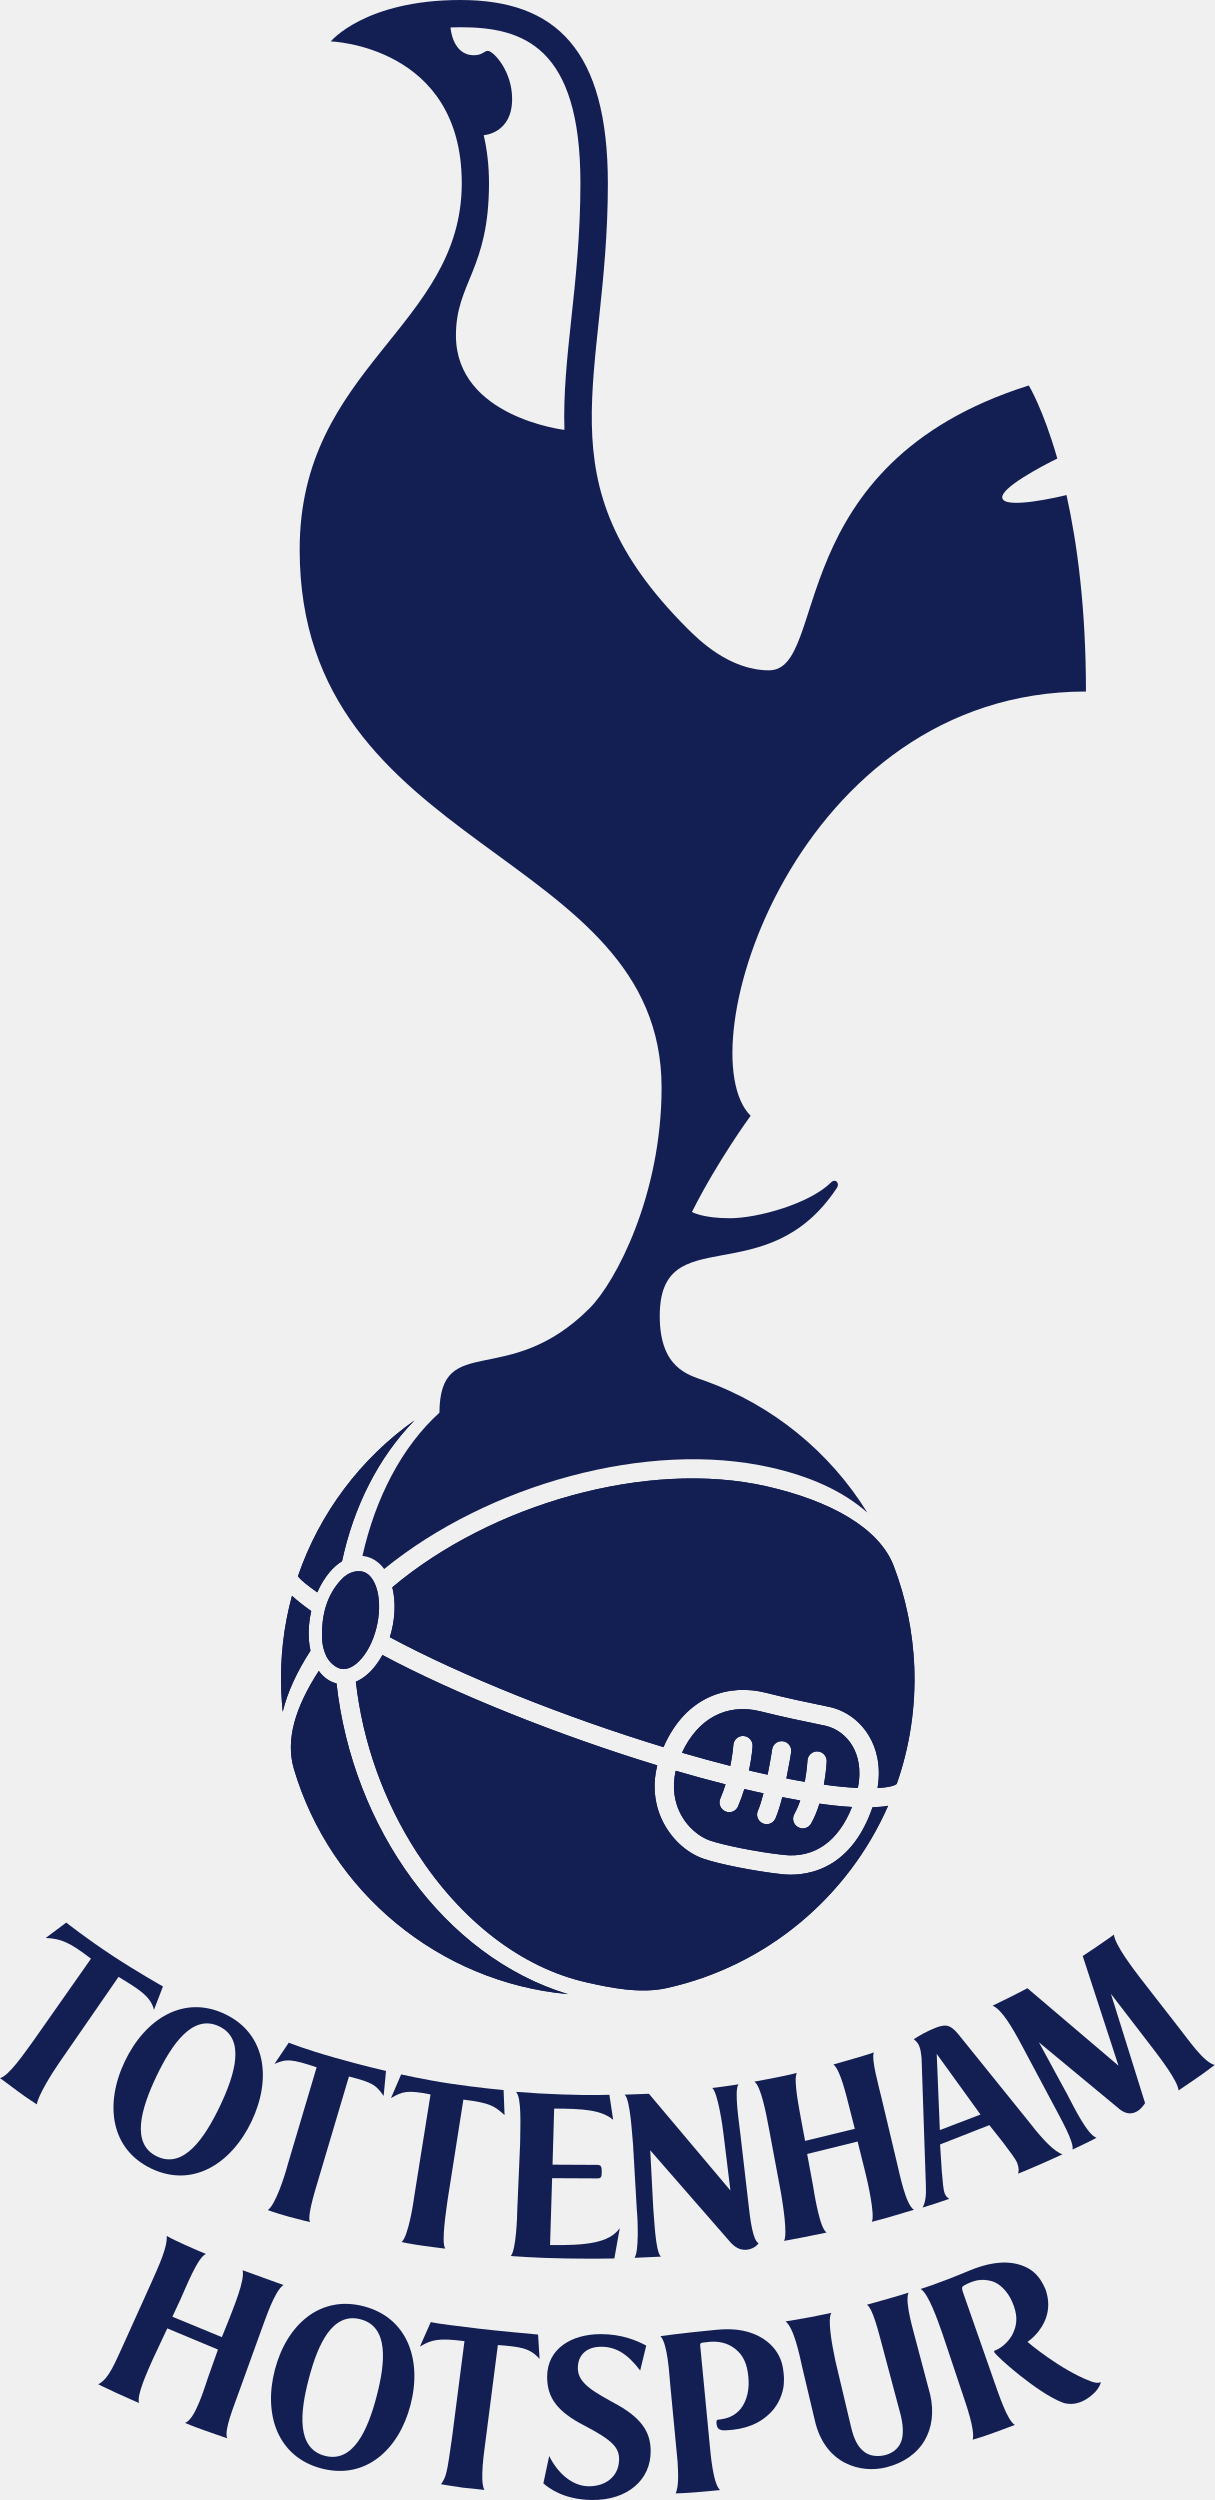
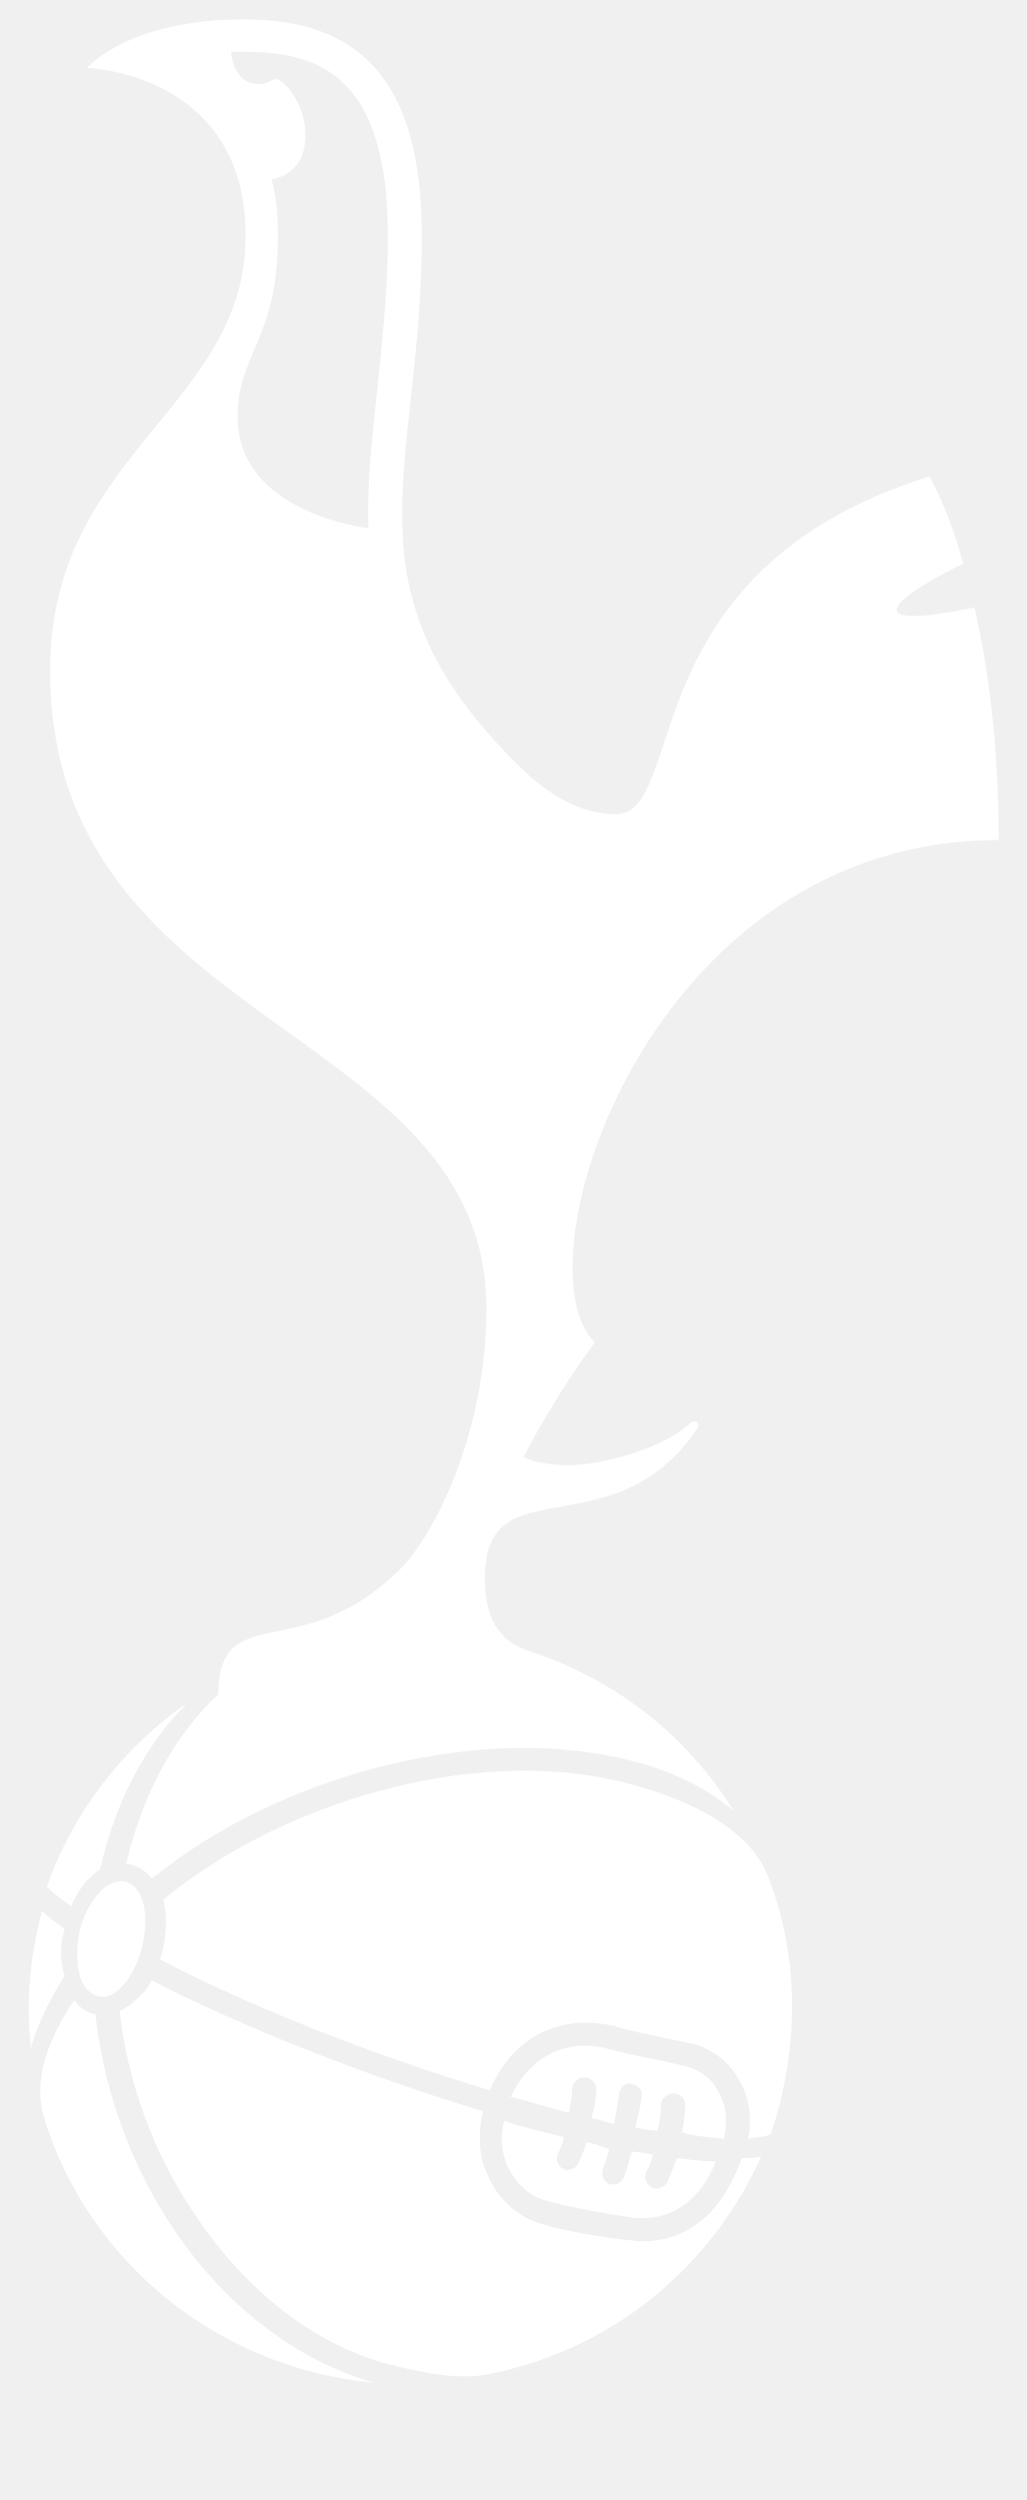
- <svg xmlns="http://www.w3.org/2000/svg" version="1.1" id="Totteham_Hotspur" x="0px" y="0px" viewBox="0 0 1124 2313.4" style="enable-background:new 0 0 1124 2313.4;" xml:space="preserve">
-   <style type="text/css">
- 	.st0{fill:#131F53;}
- </style>
+ <svg xmlns="http://www.w3.org/2000/svg" version="1.1" id="Layer_1" x="0px" y="0px" viewBox="0 0 63.5 154.7" style="enable-background:new 0 0 63.5 154.7;" xml:space="preserve">
  <g>
-     <g>
-       <g>
-         <g>
-           <path class="st0" d="M311.4,1557.8c-6.5-1.6-12-5.6-16.4-11.6c-21.8,33.7-31,63.8-23,90.8c33.6,113.4,133.7,197.2,253.5,208.3      C411,1810.6,326.3,1691.3,311.4,1557.8z M288,1490.8c-7.2-5.1-13.4-10-17.8-14.1c-7.7,28.2-11.2,58.1-9.9,88.8      c0.3,6.2,0.7,12.4,1.3,18.5c4.4-18.2,13.2-37.2,25.7-56.5C284.8,1516.1,285.2,1503.2,288,1490.8z M293.6,1473.5      c3-6.9,6.8-13.2,11.3-18.6c3.6-4.3,7.5-7.7,11.6-10.2c10.9-50.8,33.7-96.1,67-130.3c-49.7,35.3-87.8,85.7-107.8,144.2      C278.4,1462.3,285.4,1467.7,293.6,1473.5z M723.5,1734.3c-24.8-2.7-58-9.3-72.5-14.3c-16.2-5.6-30.5-19.1-38.5-36.2      c-3.3-7-6.2-16.4-6.7-27.8c-0.3-6.8,0.4-14.3,2.4-22.4c-90.9-27.7-187.3-66.3-254.3-102.1c-2.4,4.3-5.1,8.3-8.1,11.9      c-5,6-10.7,10.3-16.5,12.8c6.3,55.8,25.7,110.5,56.5,158.1c40.9,63.2,96.7,106.5,156.9,120.1c21.3,4.8,49.2,10.8,74.2,5.3      c92.6-20.5,168-84.5,204.9-168.7c-4.3,0.8-9.2,1.2-14.4,1.4C786.2,1734.1,741.8,1736.3,723.5,1734.3z M845.9,1541.6      c-1.3-32.5-7.9-63.6-18.9-92.4c-13.5-35.4-58.6-60.4-118-73.9c-109.9-24.8-254.2,16.2-346,93.5c3.5,14.1,2.5,30.9-2.3,46.2      c66.2,35.6,162.4,74.1,253.2,101.7c21.4-49.1,62.3-58.4,94.2-50.4c22.9,5.7,37.6,8.7,48.3,10.9l11.8,2.5      c15.2,3.5,28.5,13.6,36.5,27.7c5.7,9.9,10.9,25.6,7.3,47.2c11.2-0.6,16.6-2.5,17.8-4C841.7,1616.5,847.5,1579.8,845.9,1541.6z       M793.8,1654.5c3.7-18.1-0.3-30.7-4.7-38.4c-5.5-9.7-14.7-16.7-25-19.1l-11.3-2.4c-10.3-2.1-25.8-5.2-49.1-11      c-31.1-7.8-57.9,6.5-72.6,38.3c15.2,4.4,30.1,8.5,44.7,12.2c2.3-11.3,2.8-19.2,2.8-19.3c0.3-4.9,4.5-8.7,9.4-8.4      c4.9,0.3,8.7,4.5,8.4,9.4c0,0.6-0.6,9.7-3.3,22.5c2.9,0.7,5.8,1.4,8.6,2c2.9,0.7,5.8,1.3,8.6,1.9c2.6-12.5,4.2-23.2,4.2-23.4      c0.7-4.9,5.3-8.2,10.1-7.5c4.9,0.7,8.2,5.3,7.5,10.1c-0.1,0.9-1.8,11.5-4.4,24.3c6,1.2,11.6,2.2,17,3.1      c2-10.8,2.5-19.4,2.5-19.6c0.2-4.9,4.4-8.7,9.3-8.5c4.9,0.2,8.7,4.4,8.5,9.3c0,0.7-0.5,9.8-2.6,21.4      C774.9,1653.2,785.3,1654.1,793.8,1654.5z M628.7,1676.3c7,15,19.1,23.7,28.1,26.8c11.8,4.1,42.8,10.6,68.6,13.4      c28.3,3.1,50.4-12.6,63-44.4c-9.5-0.5-19.6-1.6-30.1-3.1c-2,6.4-4.5,12.8-7.7,18.4c-2.4,4.3-7.9,5.8-12.2,3.3      c-4.3-2.4-5.8-7.9-3.3-12.2c2.1-3.8,3.9-8,5.4-12.4c-5.5-1-11.1-2-16.6-3.1c-1.9,7.4-4,14.4-6.3,19.7c-2,4.5-7.2,6.6-11.7,4.6      c-4.5-2-6.6-7.2-4.6-11.7c1.8-4.2,3.6-9.9,5.2-16.1c-2.9-0.6-5.8-1.3-8.6-1.9c-3-0.7-6.1-1.4-9.1-2.1c-1.6,5.1-3.5,10.5-5.8,16      c-1.9,4.5-7.1,6.7-11.7,4.7c-4.5-1.9-6.7-7.1-4.8-11.7c1.9-4.5,3.5-9,4.9-13.3c-15-3.8-30.4-8-46.1-12.6      C621.5,1655.1,624.8,1667.9,628.7,1676.3z M335,1454.2c-4-0.7-11.8-0.7-19.6,7.9c-12.4,13.5-18.2,31.7-17.3,54.1v0      c0.2,5.7,1,8.9,2.7,13.6c2.9,8.2,9.8,13.5,14.9,14.5c6,1.1,12.8-2.4,19.2-10c13.9-16.5,19.9-46.7,13.1-66      C345.1,1460.2,340.5,1455.2,335,1454.2z" />
-         </g>
-       </g>
-       <g>
-         <g>
-           <path class="st0" d="M612.2,1006.5c0,99.2-42.3,179.8-66.7,204.2c-75.7,75.7-138.2,20.6-138.9,96.6      c-34.4,31.1-59.1,78.4-71.2,132.5c0.7,0.1,1.5,0.2,2.2,0.3c7.1,1.3,13.2,5.4,17.9,11.8c96.2-78.4,244.3-119.6,357.5-94      c36,8.1,66.5,21.4,89.6,41.8c-34.7-56.2-87.9-99.6-150.7-122.1c-14.9-5.3-41.4-11.5-41.4-59.8c0-90.3,98.8-20.1,163.8-118.4      c3.2-4.8-1.4-9.1-5.2-5.3c-19.7,19.7-68,33.2-93.6,33.2c-25.6,0-35.2-5.8-35.2-5.8c24.2-48.1,54.3-89,54.3-89      c-60.4-60.4,41.3-392.6,310.3-392.6c0-77.1-8.1-137.2-18-181.8c-6.4,1.6-57.1,13.5-59.4,2.8c-2-9.4,37.3-29.9,50.9-36.6      c-13.2-46.1-26.4-67.6-26.4-67.6c-230.6,72.7-184.3,263.6-240.4,263.6c-36.6,0-65.3-28.5-75.5-38.7      c-137.7-137.7-73.6-228.9-73.6-411.9C562.4,46.2,514.5,0,426.1,0c-88.4,0-120,38.3-120,38.3s121.2,3.9,121.2,131.2      c0,133.2-150,170-150,339C277.2,789.8,612.2,784.5,612.2,1006.5z M452.5,169.5c0-16.3-1.8-31.1-4.9-44.4c0,0,26.3-1.4,26.3-33.5      c0-26.4-17.6-44.5-22.4-44.5c-3.8,0-4.8,4-13,4c-20.1,0-21.6-25.7-21.6-25.7c3-0.1,6-0.2,9.2-0.2c57.7,0,111,17.5,111,144.2      c0,46.9-4.4,88.6-8.4,125.3c-3.9,36.3-7.5,70.1-6.4,103.1c0,0-100.4-11.8-100.4-87.4C421.9,261.5,452.5,249.6,452.5,169.5z       M311.4,1557.8c-6.5-1.6-12-5.6-16.4-11.6c-21.8,33.7-31,63.8-23,90.8c33.6,113.4,133.7,197.2,253.5,208.3      C411,1810.6,326.3,1691.3,311.4,1557.8z M288,1490.8c-7.2-5.1-13.4-10-17.8-14.1c-7.7,28.2-11.2,58.1-9.9,88.8      c0.3,6.2,0.7,12.4,1.3,18.5c4.4-18.2,13.2-37.2,25.7-56.5C284.8,1516.1,285.2,1503.2,288,1490.8z M293.6,1473.5      c3-6.9,6.8-13.2,11.3-18.6c3.6-4.3,7.5-7.7,11.6-10.2c10.9-50.8,33.7-96.1,67-130.3c-49.7,35.3-87.8,85.7-107.8,144.2      C278.4,1462.3,285.4,1467.7,293.6,1473.5z M723.5,1734.3c-24.8-2.7-58-9.3-72.5-14.3c-16.2-5.6-30.5-19.1-38.5-36.2      c-3.3-7-6.2-16.4-6.7-27.8c-0.3-6.8,0.4-14.3,2.4-22.4c-90.9-27.7-187.3-66.3-254.3-102.1c-2.4,4.3-5.1,8.3-8.1,11.9      c-5,6-10.7,10.3-16.5,12.8c6.3,55.8,25.7,110.5,56.5,158.1c40.9,63.2,96.7,106.5,156.9,120.1c21.3,4.8,49.2,10.8,74.2,5.3      c92.6-20.5,168-84.5,204.9-168.7c-4.3,0.8-9.2,1.2-14.4,1.4C786.2,1734.1,741.8,1736.3,723.5,1734.3z M827.1,1449.2      c-13.5-35.4-58.6-60.4-118-73.9c-109.9-24.8-254.2,16.2-346,93.5c3.5,14.1,2.5,30.9-2.3,46.2c66.2,35.6,162.4,74.1,253.2,101.7      c21.4-49.1,62.3-58.4,94.2-50.4c22.9,5.7,37.6,8.7,48.3,10.9l11.8,2.5c15.2,3.5,28.5,13.6,36.5,27.7c5.7,9.9,10.9,25.6,7.3,47.2      c11.2-0.6,16.6-2.5,17.8-4c11.9-34,17.7-70.7,16.2-108.8C844.6,1509.1,838,1478,827.1,1449.2z M628.7,1676.3      c7,15,19.1,23.7,28.1,26.8c11.8,4.1,42.8,10.6,68.6,13.4c28.3,3.1,50.4-12.6,63-44.4c-9.5-0.5-19.6-1.6-30.1-3.1      c-2,6.4-4.5,12.8-7.7,18.4c-2.4,4.3-7.9,5.8-12.2,3.3c-4.3-2.4-5.8-7.9-3.3-12.2c2.1-3.8,3.9-8,5.4-12.4c-5.5-1-11.1-2-16.6-3.1      c-1.9,7.4-4,14.4-6.3,19.7c-2,4.5-7.2,6.6-11.7,4.6c-4.5-2-6.6-7.2-4.6-11.7c1.8-4.2,3.6-9.9,5.2-16.1c-2.9-0.6-5.8-1.3-8.6-1.9      c-3-0.7-6.1-1.4-9.1-2.1c-1.6,5.1-3.5,10.5-5.8,16c-1.9,4.5-7.1,6.7-11.7,4.7c-4.5-1.9-6.7-7.1-4.8-11.7c1.9-4.5,3.5-9,4.9-13.3      c-15-3.8-30.4-8-46.1-12.6C621.5,1655.1,624.8,1667.9,628.7,1676.3z M793.8,1654.5c3.7-18.1-0.3-30.7-4.7-38.4      c-5.5-9.7-14.7-16.7-25-19.1l-11.3-2.4c-10.3-2.1-25.8-5.2-49.1-11c-31.1-7.8-57.9,6.5-72.6,38.3c15.2,4.4,30.1,8.5,44.7,12.2      c2.3-11.3,2.8-19.2,2.8-19.3c0.3-4.9,4.5-8.7,9.4-8.4c4.9,0.3,8.7,4.5,8.4,9.4c0,0.6-0.6,9.7-3.3,22.5c2.9,0.7,5.8,1.4,8.6,2      c2.9,0.7,5.8,1.3,8.6,1.9c2.6-12.5,4.2-23.2,4.2-23.4c0.7-4.9,5.3-8.2,10.1-7.5c4.9,0.7,8.2,5.3,7.5,10.1      c-0.1,0.9-1.8,11.5-4.4,24.3c6,1.2,11.6,2.2,17,3.1c2-10.8,2.5-19.4,2.5-19.6c0.2-4.9,4.4-8.7,9.3-8.5c4.9,0.2,8.7,4.4,8.5,9.3      c0,0.7-0.5,9.8-2.6,21.4C774.9,1653.2,785.3,1654.1,793.8,1654.5z M335,1454.2c-4-0.7-11.8-0.7-19.6,7.9      c-12.4,13.5-18.2,31.7-17.3,54.1v0c0.2,5.7,1,8.9,2.7,13.6c2.9,8.2,9.8,13.5,14.9,14.5c6,1.1,12.8-2.4,19.2-10      c13.9-16.5,19.9-46.7,13.1-66C345.1,1460.2,340.5,1455.2,335,1454.2z" />
-         </g>
-       </g>
-       <g>
-         <path class="st0" d="M104.5,1810c22.5,14.8,46.3,28.2,46.3,28.2l-8.3,21.6c-3.1-13.1-16.1-20.2-32.8-30.5l-54.8,79.3     c-6.7,9.6-19.7,30.5-20.8,38.7c0,0-9-5.7-17.2-11.8C8.2,1928.9,0,1923,0,1923c8.2-2,22.3-22.8,30.8-34.4l53.4-76.1     c-20-15.4-27.8-18.5-41.9-19.2l19-14.2C61.3,1779.1,79.5,1793.5,104.5,1810z" />
-         <path class="st0" d="M140,2006.7c-38.1-18.2-43.2-60.2-24.4-99.4c18.9-39.5,54.8-61.7,92.7-43.5c37.9,18.1,43.2,60,24.4,99.4     C213.9,2002.4,178.1,2024.9,140,2006.7z M202.8,1875.1c-24.4-11.6-43.5,15.9-58,46.1c-14.4,30.3-23.9,62.7,0.5,74.3     c24.4,11.6,43.6-16.1,58.1-46.3C217.8,1919,227.2,1886.7,202.8,1875.1z" />
-         <path class="st0" d="M310.5,1904.3c25.8,7.3,46.7,12.1,46.7,12.1l-2.2,23.1c-6.9-10-10.1-12.4-32.1-18l-26.6,89.6     c-2.2,8.2-12.8,39.2-9.4,45.1c0,0-7.4-1.6-19.4-4.9c-13.4-3.7-19.7-6.2-19.7-6.2c6.9-4.5,15.6-31.1,18.4-41.9l26.8-90.2     c-22.8-7.6-28.1-8.1-39-3.1l13.2-19.7C267.2,1890.2,282.1,1896.3,310.5,1904.3z" />
-         <path class="st0" d="M416.7,1928.1c25.4,3.8,49.3,6,49.3,6l0.9,23.1c-9.5-8.4-13-11.2-38.1-14.3l-14.5,92.1     c-1,8.4-6.4,40.4-2.2,45.8c0,0-8.8-1-20.9-2.7c-12.1-1.7-19.6-3.4-19.6-3.4c5.9-4.6,10.9-35,11.9-43.4l14.9-93.2     c-21.7-4.3-26.2-2.7-36.6,3.4l9.4-21.9C371.2,1919.5,391.5,1924.3,416.7,1928.1z" />
-         <path class="st0" d="M510.9,2015.6l-1.9,61.9c32.4,0.4,54.7-1.6,64.5-15.7l-5,28.1c0,0-18,0.4-44.3,0     c-28.9-0.4-51.6-2.3-51.6-2.3c4.8-4.8,6-34.9,6.1-43.4l2.6-60.7c0.1-16.2,1.6-42.3-3.8-47.8c23.5,1.6,20.5,1.6,42.1,2.4     c28.3,1.1,44.3,0.3,44.3,0.3l3.5,23.2c-11-9.2-27.6-10.3-54.6-10.4l-1.5,51.9l41.5,0.2c3.7,0,4,2.1,4,6.3c0,4.1-0.1,6.3-4,6.2     L510.9,2015.6z" />
-         <path class="st0" d="M692,2034.2c2.4,22.5,4.8,38.7,9.9,41.6c-1.3,2.3-5.3,5.4-10.8,6c-6.5,0.7-11.4-2.5-15.9-7.7l-73.5-84.3     l2.8,53.7c0.9,8.4,1.9,40.4,7.1,44.7l-24.5,1.1c4.3-5.3,3.1-35.7,2.2-44.2l-3.5-60.6c-0.9-8.4-2.5-41.9-7.8-46.2l22.5-0.8     l75.4,89.5l-6.3-51.5c-0.9-8.5-5.5-39.2-10.5-43.4c0,0,2.7-0.2,11.8-1.5c9.1-1.2,12.5-1.9,12.5-1.9c-4.3,5.3,0.7,36.7,1.6,45.2     L692,2034.2z" />
-         <path class="st0" d="M830.2,2002.3c2.6,10.5,7.8,37.4,15.5,42.6c0,0-11.6,3.3-18.7,5.5c-6.3,2-20.3,5.6-20.3,5.6     c3.3-5.8-4-38.1-6.1-46.2l-7-28.1l-46.7,11.5l5.3,28.6c1.5,9.2,6.4,40.3,12.7,44.1c0,0-6.5,1.4-20.1,4.1     c-11.4,2.3-19.3,3.6-19.3,3.6c3.5-5.8-1.2-34.6-2.7-43.8l-11.3-60.4c-2.1-11.3-7.3-39.7-13.5-43.1c0,0,6.1-1.1,19.4-3.7     c13.4-2.6,19.9-4.4,19.9-4.4c-3.3,6.8,2.5,34.1,4.1,43.7l3.6,19.2l46-11.2l-5-19.6c-2.7-10.4-8.4-35.3-14.8-39.9     c0,0,6.3-1.8,19.1-5.5c12.8-3.6,18.3-5.7,18.3-5.7c-2.5,6.9,4.6,31.1,7.5,43.7L830.2,2002.3z" />
-         <path class="st0" d="M915.5,1966.5l-45.6,17.9l1.6,25c1,8.6,1,16.4,2.9,20.8c0.9,2.2,2.5,3.7,4,4.5c0,0-4.7,1.7-12.6,4.3     c-7.8,2.5-12.1,3.8-12.1,3.8c2.7-4.7,3.4-11.2,3.1-19.3l-4-118.7c-0.4-4.3-0.9-8.4-2.3-11.8c-1.3-3-3.4-4.7-4.9-6     c5.2-3.4,11.7-7.1,18.3-9.8c10.5-4.4,14.9-4.2,22.5,4.7l66.9,83c12.2,15.8,22.9,26.5,29.9,28.6c0,0-6.8,3.2-19.7,8.9     c-12.9,5.7-21.4,9-21.4,9c0.8-2.7,0.8-5.5-0.8-9.8c-1.8-4.6-8.4-12.4-12.6-18.4L915.5,1966.5z M907.3,1956.7l-40.5-56.1l2.9,70.5     L907.3,1956.7z" />
-         <path class="st0" d="M1106.6,1923.5c-9.2,6.2-16,10.9-16,10.9c-0.7-9-18.1-31.3-23.2-38.1L1028,1845l31.6,101.1     c-1.2,2-3.5,4.8-5.5,6.4c-6.2,4.7-12.3,3.8-17.9-0.6l-74.8-62l26.2,48.2c6.4,12.2,18.8,37.6,27.1,40.1c0,0-5.1,2.8-11.7,5.9     c-6.5,3.1-10.5,5-10.5,5c1.4-7.1-10.7-28.2-17.8-41.7l-29.2-54.8c-8.8-16.5-18.6-33.3-27-36.6c6.5-3.1,8.4-4.1,17.7-8.7     c7.7-3.8,14.5-7.5,14.5-7.5l84.3,71.7l-33.1-101.5c0,0,4.5-3,12.9-8.6c8.4-5.6,16-11.2,16-11.2c0.6,9.1,18.2,32.2,24.6,40.5     l36.3,46.7c7.7,9.6,22.1,31,32.3,33.4C1124,1910.8,1115.8,1917.3,1106.6,1923.5z" />
-         <path class="st0" d="M244.4,2108c7.8,2.9,17.9,6.4,17.9,6.4c-8.5,6.1-16.3,30.6-21.3,43.9l-19.6,54.3     c-5.2,14.7-14.2,36.1-11.2,43.7c0,0-10.8-3.7-19.5-6.8c-7.5-2.7-11.7-4.1-19.6-7.5c9.6-2.5,18.7-34.4,21.6-42.5l9-25.3     l-46.9-19.6l-13.6,29c-4.4,10.1-15,32.8-12.5,40c0,0-8.3-3.4-20.4-9c-14.3-6.6-17.4-8.3-17.4-8.3c10.1-4.9,16-21.2,23.7-37.6     l24.5-54.3c8.3-18.6,15.8-34.7,15.2-45.3c0,0,4.4,2.6,16.4,8c9.6,4.3,14.5,6.5,19.9,8.6c-7.6,3-18.3,30.4-23.9,42.7l-7.2,15.4     l45.8,18.9l7-17.4c3.3-8.9,14.6-35.4,12.2-44.5C224.8,2100.8,234.2,2104.3,244.4,2108z" />
-         <path class="st0" d="M297.4,2284.2c-40.8-10.8-53.8-50.3-43-91.5c10.9-41.4,41.8-69.2,82.4-58.5c40.6,10.7,53.9,50.1,43,91.5     C369,2266.9,338.2,2294.9,297.4,2284.2z M333.7,2146.2c-26.1-6.9-39.6,23.1-47.9,54.8c-8.4,31.7-11.4,64.6,14.7,71.5     c26.1,6.9,39.7-23.3,48-55C356.8,2185.7,359.8,2153,333.7,2146.2z" />
-         <path class="st0" d="M408,2298.8c0,0,2.6-2.8,4.4-8.5c2.5-8,4.1-23.5,6-35.5l11.4-88.4c-24.4-3.1-30.5-1.3-41.2,5l10-22.6     c7.6,1.7,24.4,3.5,44.9,6.1c13.7,1.7,54.4,5.4,54.4,5.4l1.4,22.6c-9-10.4-18.3-11.3-38.6-12.9l-11.4,88.7     c-1,8.2-5.6,36.9-1.1,45.4c-4.9-0.6-13-1.5-19.8-2.1C421.4,2301.1,412.1,2299.4,408,2298.8z" />
-         <path class="st0" d="M602.1,2268c0.3,26.6-21.4,45.9-54.7,45.4c-25.9-0.4-39.5-11-44.6-15.4l5.4-25.3c8,16.1,21.4,27.8,36.4,28     c15.7,0.2,28-9,28.3-24.5c0.2-11.3-6.1-18.1-32.2-31.7c-25.1-12.9-34.4-25.8-34.4-45.1c0-26.2,22.8-39.5,49.6-39.5     c19.7,0,33.4,6,42.1,10.6l-5.6,23.1c-12-15.9-22.7-21.9-35.8-22c-12.8-0.2-22,6.8-21.9,20c0.1,14.4,15.9,22.2,37.3,34.1     C596.5,2239.6,602,2253.3,602.1,2268z" />
-         <path class="st0" d="M723.4,2186.5c0.9,3.1,1.5,6.9,1.8,9.9c0.3,2.8,0.4,6.4,0.1,9.8c-0.7,8.6-4.8,18.6-11.6,25.7     c-10.3,10.8-23.8,16.2-41.7,17c-6.9,0.4-8.6-1.7-9-6.7l0-1.1c0,0-0.1-1.9,1.4-2l1.7-0.2c5.3-0.7,13.1-2.3,19.4-10     c6-7.8,8.1-18.3,7-29.5c-1.1-11.7-4.6-20.1-12.5-26.1c-6.8-5.3-14.8-6.9-23.1-6.3c0,0-3.3,0.3-7,0.8c0,0-2.2,0.2-2,2.3l8.8,91.7     c0.8,8.1,3,36.5,9.6,42.4c0,0-7.5,0.8-21.7,2c-10.8,0.9-19.3,1.1-19.3,1.1c2.8-7,2.4-17.4,1.7-29.5l-6.9-72.3     c-0.8-8.3-2.2-36.6-8.9-43.7c0,0,18.1-2.7,51.7-5.9c17.6-1.7,31.9,0.6,44.4,9C715.5,2170.4,721.1,2178.4,723.4,2186.5z" />
-         <path class="st0" d="M860.8,2216.1c7.2,31.8-7.7,58.8-40.8,67.1c-23.2,5.8-56.7-2.7-66-43.5l-11.4-48.1     c-3-13.5-7.9-37.3-15.7-43.5c0,0,8.7-1.2,22.4-3.8c13.7-2.6,20-4.1,20-4.1c-3.6,5.7,0.2,27.9,3.7,44.3l14.5,61.2     c2.6,11.2,6.3,18.9,12.6,23.4c4.7,3.4,10.9,4.3,17.4,3.1c5.9-1.1,12-4.4,15.3-10.4c3.4-6.3,3.4-15.3,0.8-26.5l-16.3-61.2     c-4.5-16.8-9.6-37.9-15.1-41.4c0,0,6.6-1.8,19.2-5.4c9.5-2.7,15.2-4.4,19.3-5.8c-3.8,9.2,5.2,37.4,7.1,45.5L860.8,2216.1z" />
-         <path class="st0" d="M1009.2,2203.5c3.2,1.2,6.6,2.1,9.5,0.8c-0.3,2-2.2,6-5.3,9.2c-13.4,13.7-25.9,11.4-30.2,9.7     c-23.1-8.8-61.6-43-63.2-46.7c0,0-0.4-1,0.6-1.4l1.4-0.6c6-2.5,12.8-9.3,15.6-15.8c4.3-9.4,3.6-17.9-0.8-28.3     c-4.5-10.8-12.5-17.6-18.7-19.4c-9.2-2.7-16.1-0.6-20.2,1.1c0,0-5.5,2.2-7.2,3.8c0,0-1.1,0.9,0.2,4.7l29.1,83.2     c4.4,12.2,12.1,36.1,19.1,40.1c0,0-7.9,3.1-19.8,7.4c-11.9,4.3-19.2,6.3-19.2,6.3c2.4-9.3-6.8-34.5-9.1-41.6l-18.8-56.2     c-4.7-13.5-13.3-37.8-20.3-41.7c0,0,13.7-3.9,44.7-16.8c16.4-6.9,32.4-9.9,46.7-5.7c8.7,2.6,14.6,6.9,19.4,13.9     c1.8,2.7,3.2,5.4,4.4,8.1c1.1,2.6,1.8,5.5,2.3,8.2c1.5,8.5,0.3,17.5-4.7,26c0,0-4.4,8.6-13.9,15.3     C950.9,2167.3,981.3,2193,1009.2,2203.5z" />
-       </g>
-     </g>
+     <path style="fill:#ffffff" d="M7.8,116.5c-0.3-0.1-0.9-0.1-1.6,0.6c-1,1.1-1.5,2.5-1.4,4.3c0,0.5,0.1,0.7,0.2,1.1c0.2,0.6,0.8,1.1,1.2,1.1   c0.5,0.1,1-0.2,1.5-0.8c1.1-1.3,1.6-3.7,1.1-5.2C8.6,117,8.2,116.6,7.8,116.5" />
+     <path style="fill:#ffffff" d="M31.4,134.1c0.6,1.2,1.5,1.9,2.3,2.1c0.9,0.3,3.5,0.8,5.5,1.1c2.3,0.2,4.1-1,5.1-3.5c-0.8,0-1.6-0.1-2.4-0.2   c-0.2,0.5-0.4,1-0.6,1.5c-0.2,0.3-0.6,0.5-1,0.3c-0.3-0.2-0.5-0.6-0.3-1c0.2-0.3,0.3-0.6,0.4-1c-0.4-0.1-0.9-0.2-1.3-0.2   c-0.2,0.6-0.3,1.1-0.5,1.6c-0.2,0.4-0.6,0.5-0.9,0.4c-0.4-0.2-0.5-0.6-0.4-0.9c0.1-0.3,0.3-0.8,0.4-1.3c-0.2,0-0.5-0.1-0.7-0.2   c-0.2-0.1-0.5-0.1-0.7-0.2c-0.1,0.4-0.3,0.8-0.5,1.3c-0.2,0.4-0.6,0.5-0.9,0.4c-0.4-0.2-0.5-0.6-0.4-0.9c0.2-0.4,0.3-0.7,0.4-1.1   c-1.2-0.3-2.5-0.6-3.7-1C30.9,132.4,31.1,133.4,31.4,134.1" />
+     <path style="fill:#ffffff" d="M44.8,132.4c0.3-1.4,0-2.4-0.4-3c-0.4-0.8-1.2-1.3-2-1.5l-0.9-0.2c-0.8-0.2-2.1-0.4-4-0.9   c-2.5-0.6-4.7,0.5-5.9,3c1.2,0.3,2.4,0.7,3.6,1c0.2-0.9,0.2-1.5,0.2-1.5c0-0.4,0.4-0.7,0.8-0.7c0.4,0,0.7,0.4,0.7,0.7   c0,0.1,0,0.8-0.3,1.8c0.2,0.1,0.5,0.1,0.7,0.2c0.2,0.1,0.5,0.1,0.7,0.2c0.2-1,0.3-1.8,0.3-1.9c0.1-0.4,0.4-0.7,0.8-0.6   c0.4,0.1,0.7,0.4,0.6,0.8c0,0.1-0.1,0.9-0.4,1.9c0.5,0.1,0.9,0.2,1.4,0.2c0.2-0.9,0.2-1.5,0.2-1.6c0-0.4,0.4-0.7,0.8-0.7   c0.4,0,0.7,0.3,0.7,0.7c0,0.1,0,0.8-0.2,1.7C43.2,132.3,44.1,132.3,44.8,132.4" />
+     <path style="fill:#ffffff" d="M49,123.4c-0.1-2.6-0.6-5-1.5-7.3c-1.1-2.8-4.7-4.8-9.5-5.9c-8.9-2-20.5,1.3-27.9,7.4c0.3,1.1,0.2,2.5-0.2,3.7   c5.3,2.8,13.1,5.9,20.4,8.1c1.7-3.9,5-4.6,7.6-4c1.8,0.5,3,0.7,3.9,0.9l1,0.2c1.2,0.3,2.3,1.1,2.9,2.2c0.5,0.8,0.9,2,0.6,3.7   c0.9-0.1,1.3-0.2,1.4-0.3C48.6,129.4,49.1,126.5,49,123.4" />
+     <path style="fill:#ffffff" d="M39.1,138.7c-2-0.2-4.7-0.7-5.8-1.1c-1.3-0.4-2.5-1.5-3.1-2.9c-0.3-0.6-0.5-1.3-0.5-2.2c0-0.5,0-1.1,0.2-1.8   c-7.3-2.2-15.1-5.3-20.5-8.1c-0.2,0.3-0.4,0.7-0.7,0.9c-0.4,0.5-0.9,0.8-1.3,1c0.5,4.4,2.1,8.8,4.6,12.5c3.3,5,7.8,8.4,12.6,9.5   c1.7,0.4,4,0.9,6,0.4c7.5-1.6,13.5-6.7,16.5-13.4c-0.3,0.1-0.7,0.1-1.2,0.1C44.1,138.7,40.6,138.9,39.1,138.7" />
+     <path style="fill:#ffffff" d="M4.4,118c0.2-0.5,0.5-1,0.9-1.5c0.3-0.3,0.6-0.6,0.9-0.8c0.9-4,2.7-7.6,5.4-10.3c-4,2.8-7.1,6.8-8.7,11.4   C3.2,117.1,3.8,117.6,4.4,118" />
+     <path style="fill:#ffffff" d="M4,119.4c-0.6-0.4-1.1-0.8-1.4-1.1c-0.6,2.2-0.9,4.6-0.8,7c0,0.5,0.1,1,0.1,1.5c0.4-1.4,1.1-2.9,2.1-4.5   C3.7,121.4,3.7,120.4,4,119.4" />
+     <path style="fill:#ffffff" d="M5.9,124.7c-0.5-0.1-1-0.4-1.3-0.9c-1.8,2.7-2.5,5.1-1.9,7.2c2.7,9,10.8,15.6,20.4,16.5   C13.9,144.8,7.1,135.3,5.9,124.7" />
+     <path style="fill:#ffffff" d="M30.1,81c0-17.6-27-17.2-27-39.5c0-13.4,12.1-16.3,12.1-26.9c0-10.1-9.8-10.4-9.8-10.4s2.5-3,9.7-3   c7.1,0,11,3.7,11,13.4c0,14.5-5.2,21.7,5.9,32.7c0.8,0.8,3.1,3.1,6.1,3.1c4.5,0,0.8-15.1,19.4-20.9c0,0,1.1,1.7,2.1,5.4   c-1.1,0.5-4.3,2.2-4.1,2.9c0.2,0.8,4.3-0.1,4.8-0.2c0.8,3.5,1.5,8.3,1.5,14.4c-21.7,0-29.9,26.3-25,31.1c0,0-2.4,3.2-4.4,7.1   c0,0,0.8,0.5,2.8,0.5c2.1,0,6-1.1,7.5-2.6c0.3-0.3,0.7,0,0.4,0.4C37.9,96.1,30,90.6,30,97.7c0,3.8,2.1,4.3,3.3,4.7   c5.1,1.8,9.3,5.2,12.1,9.7c-1.9-1.6-4.3-2.7-7.2-3.3c-9.1-2-21.1,1.2-28.8,7.5c-0.4-0.5-0.9-0.8-1.4-0.9c-0.1,0-0.1,0-0.2,0   c1-4.3,3-8,5.7-10.5c0.1-6,5.1-1.7,11.2-7.7C26.7,95.3,30.1,88.9,30.1,81 M17.2,14.6c0,6.4-2.5,7.3-2.5,11.2c0,6,8.1,6.9,8.1,6.9   c-0.1-2.6,0.2-5.3,0.5-8.2c0.3-2.9,0.7-6.2,0.7-9.9c0-10-4.3-11.4-9-11.4c-0.3,0-0.5,0-0.7,0c0,0,0.1,2,1.7,2   c0.7,0,0.7-0.3,1.1-0.3c0.4,0,1.8,1.4,1.8,3.5c0,2.5-2.1,2.7-2.1,2.7C17.1,12.1,17.2,13.3,17.2,14.6" />
  </g>
</svg>
